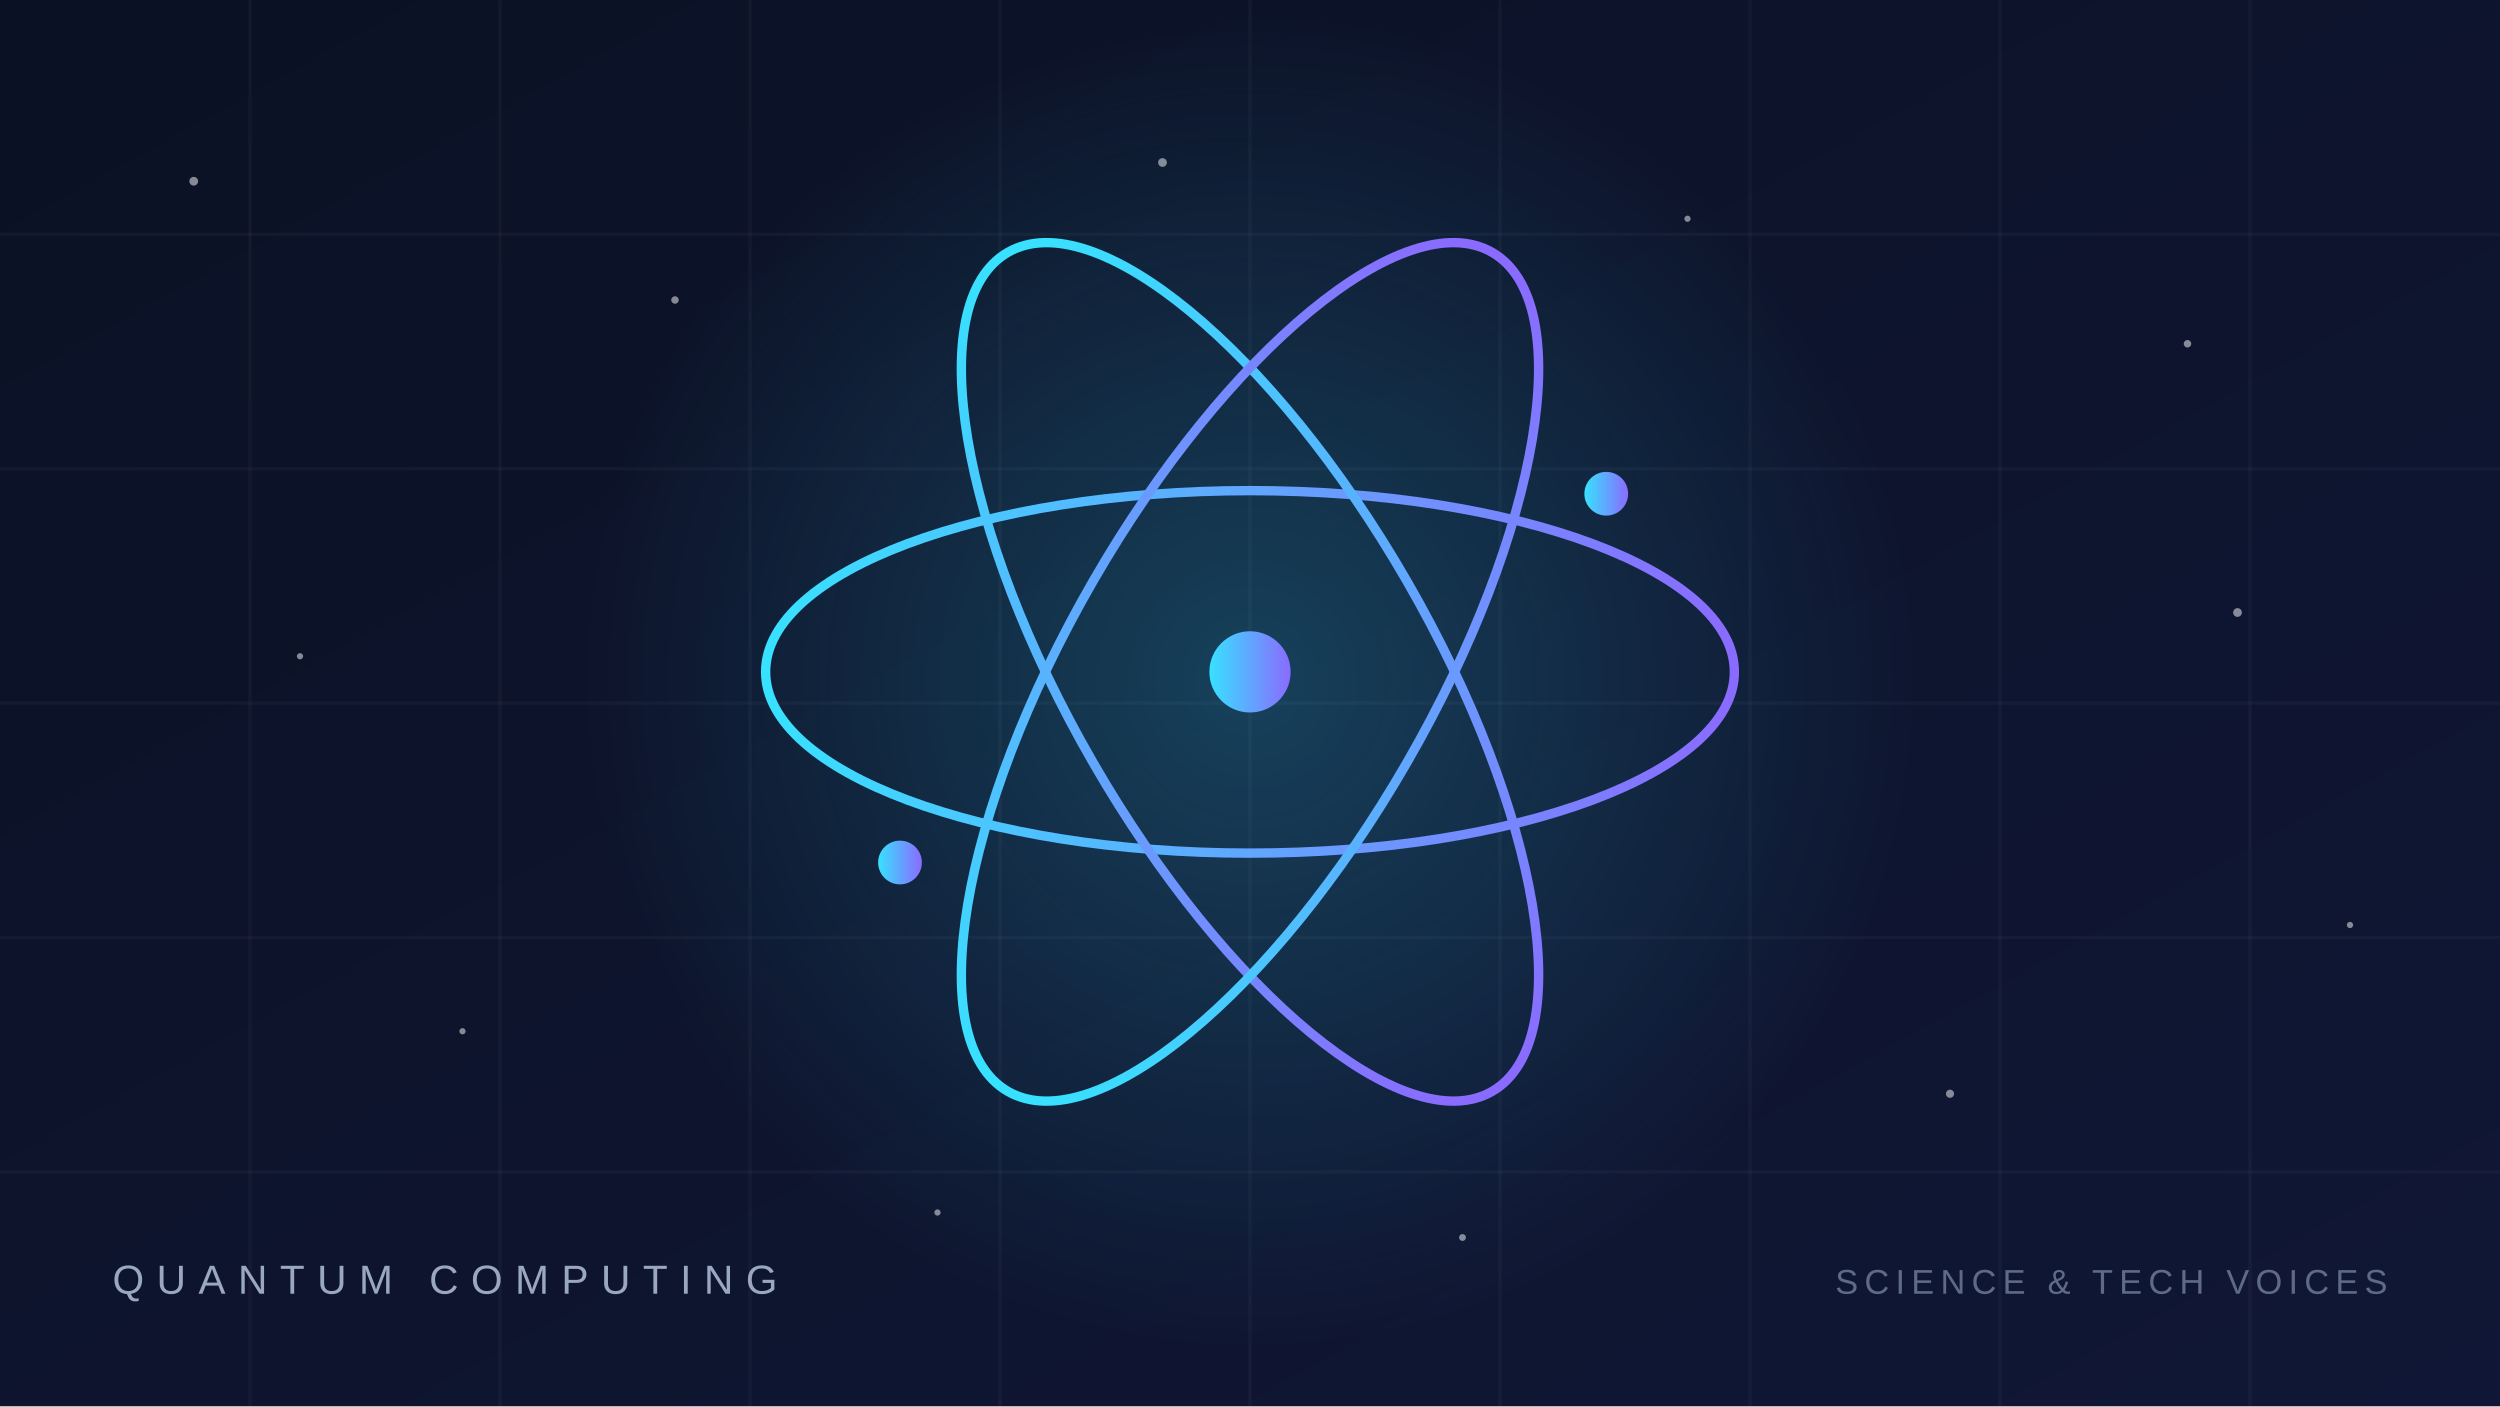
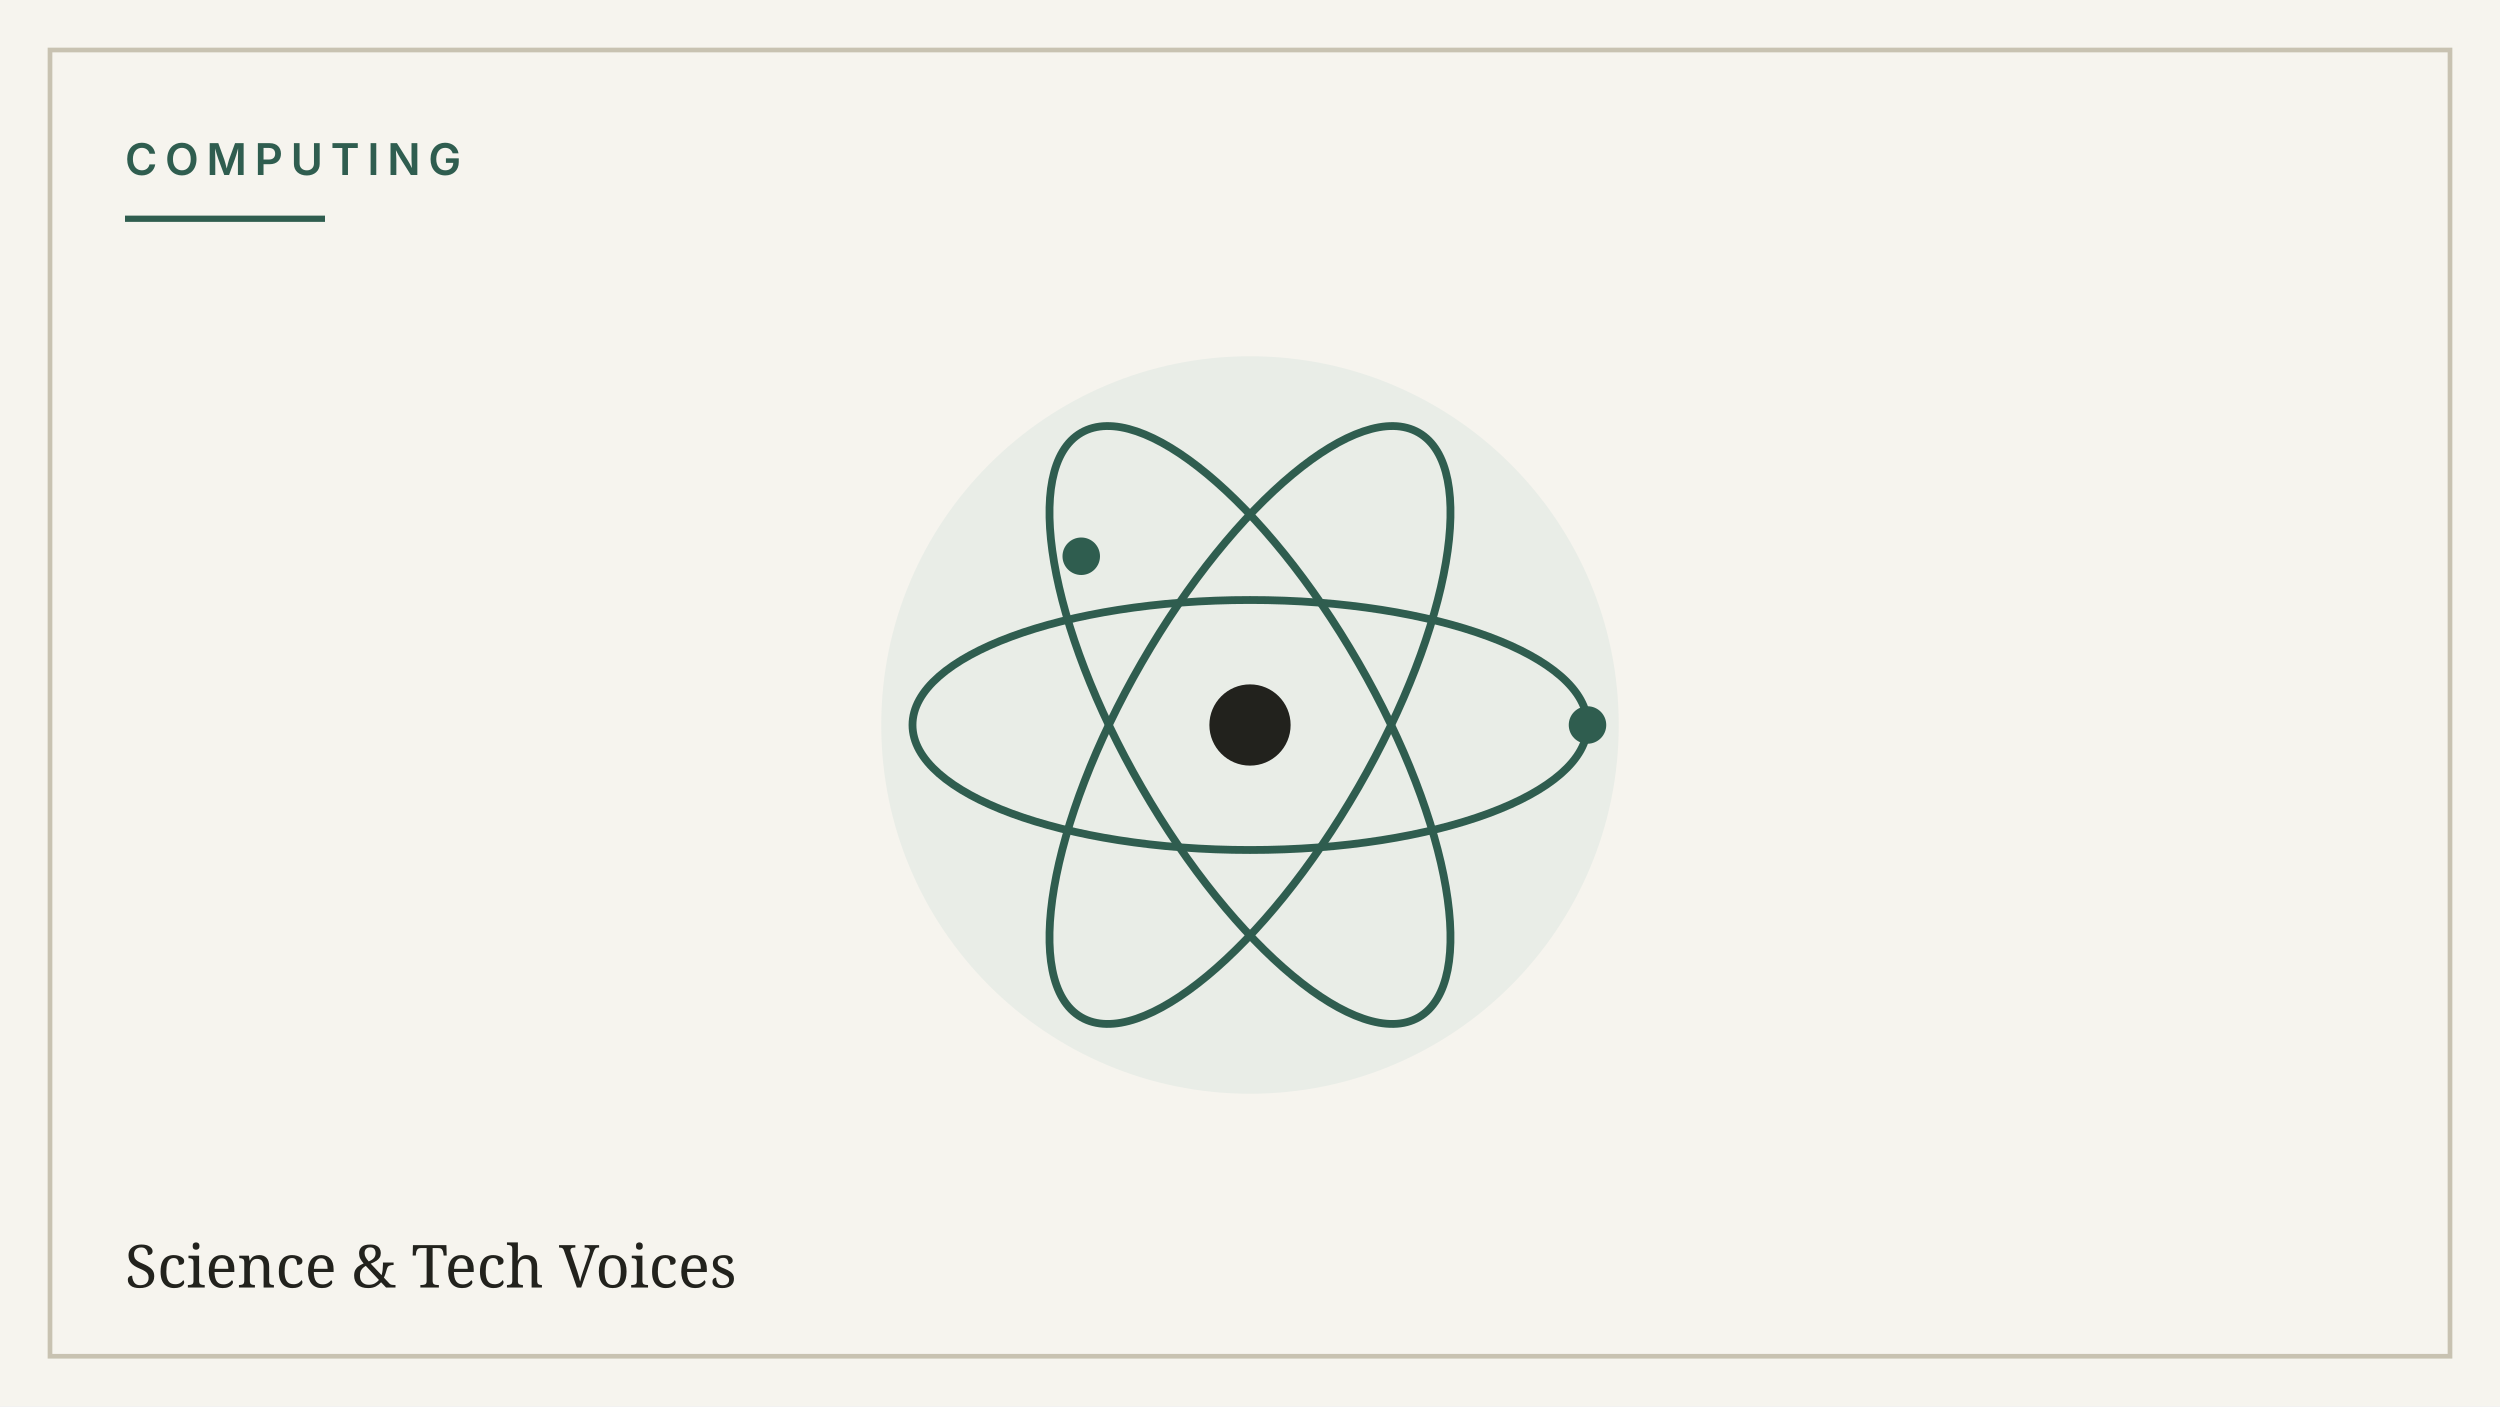
<svg xmlns="http://www.w3.org/2000/svg" viewBox="0 0 800 450" role="img" aria-label="Quantum Computers: The Gateway to the Future">
-   <defs>
-     <linearGradient id="bg" x1="0" y1="0" x2="1" y2="1">
-       <stop offset="0" stop-color="#0b1124" />
-       <stop offset="1" stop-color="#101736" />
-     </linearGradient>
-     <linearGradient id="ac" x1="0" y1="0" x2="1" y2="0">
-       <stop offset="0" stop-color="#38e1ff" />
-       <stop offset="1" stop-color="#8a6bff" />
-     </linearGradient>
-     <radialGradient id="glow" cx="0.5" cy="0.5" r="0.5">
-       <stop offset="0" stop-color="#38e1ff" stop-opacity="0.22" />
-       <stop offset="1" stop-color="#38e1ff" stop-opacity="0" />
-     </radialGradient>
-   </defs>
-   <rect width="800" height="450" fill="url(#bg)" />
-   <g stroke="#ffffff" stroke-opacity="0.035" stroke-width="1">
-     <line x1="80" y1="0" x2="80" y2="450" />
-     <line x1="160" y1="0" x2="160" y2="450" />
-     <line x1="240" y1="0" x2="240" y2="450" />
-     <line x1="320" y1="0" x2="320" y2="450" />
-     <line x1="400" y1="0" x2="400" y2="450" />
-     <line x1="480" y1="0" x2="480" y2="450" />
-     <line x1="560" y1="0" x2="560" y2="450" />
-     <line x1="640" y1="0" x2="640" y2="450" />
-     <line x1="720" y1="0" x2="720" y2="450" />
-     <line x1="0" y1="75" x2="800" y2="75" />
-     <line x1="0" y1="150" x2="800" y2="150" />
-     <line x1="0" y1="225" x2="800" y2="225" />
-     <line x1="0" y1="300" x2="800" y2="300" />
-     <line x1="0" y1="375" x2="800" y2="375" />
+   <rect width="800" height="450" fill="#f6f4ee" />
+   <rect x="16" y="16" width="768" height="418" fill="none" stroke="#c8c2b1" stroke-width="1.5" />
+   <text x="40" y="56" font-family="Inter, Segoe UI, sans-serif" font-size="14" letter-spacing="2.5" font-weight="600" fill="#2f5d4f">COMPUTING</text>
+   <line x1="40" y1="70" x2="104" y2="70" stroke="#2f5d4f" stroke-width="2" />
+   <text x="40" y="412" font-family="Spectral, Georgia, serif" font-size="19" fill="#22221d">Science &amp; Tech Voices</text>
+   <circle cx="400" cy="232" r="118" fill="#e9ede7" />
+   <g stroke="#2f5d4f" stroke-width="2.5" stroke-linecap="round" stroke-linejoin="round" fill="none">
+     <ellipse cx="400" cy="232" rx="108" ry="40" />
+     <ellipse cx="400" cy="232" rx="108" ry="40" transform="rotate(60 400 232)" />
+     <ellipse cx="400" cy="232" rx="108" ry="40" transform="rotate(120 400 232)" />
  </g>
-   <g>
-     <circle cx="62" cy="58" r="1.4" fill="#ffffff" opacity="0.5" />
-     <circle cx="148" cy="330" r="1.0" fill="#ffffff" opacity="0.5" />
-     <circle cx="216" cy="96" r="1.2" fill="#ffffff" opacity="0.5" />
-     <circle cx="300" cy="388" r="1.0" fill="#ffffff" opacity="0.5" />
-     <circle cx="372" cy="52" r="1.4" fill="#ffffff" opacity="0.5" />
-     <circle cx="468" cy="396" r="1.1" fill="#ffffff" opacity="0.5" />
-     <circle cx="540" cy="70" r="1.0" fill="#ffffff" opacity="0.5" />
-     <circle cx="624" cy="350" r="1.3" fill="#ffffff" opacity="0.5" />
-     <circle cx="700" cy="110" r="1.2" fill="#ffffff" opacity="0.5" />
-     <circle cx="752" cy="296" r="1.0" fill="#ffffff" opacity="0.5" />
-     <circle cx="96" cy="210" r="1.0" fill="#ffffff" opacity="0.5" />
-     <circle cx="716" cy="196" r="1.4" fill="#ffffff" opacity="0.5" />
-   </g>
-   <circle cx="400" cy="218" r="215" fill="url(#glow)" />
-   <g stroke="url(#ac)" fill="none" stroke-width="3" stroke-linecap="round" stroke-linejoin="round">
-     <ellipse cx="400" cy="215" rx="155" ry="58" />
-     <ellipse cx="400" cy="215" rx="155" ry="58" transform="rotate(60 400 215)" />
-     <ellipse cx="400" cy="215" rx="155" ry="58" transform="rotate(-60 400 215)" />
-     <circle cx="400" cy="215" r="13" fill="url(#ac)" stroke="none" />
-     <circle cx="514" cy="158" r="7" fill="url(#ac)" stroke="none" />
-     <circle cx="288" cy="276" r="7" fill="url(#ac)" stroke="none" />
-   </g>
-   <text x="36" y="414" font-family="Arial, Helvetica, sans-serif" font-size="13" letter-spacing="4" fill="#9aa7c0">QUANTUM COMPUTING</text>
-   <text x="764" y="414" text-anchor="end" font-family="Arial, Helvetica, sans-serif" font-size="11" letter-spacing="2" fill="#5d6b85">SCIENCE &amp; TECH VOICES</text>
+   <circle cx="400" cy="232" r="13" fill="#22221d" />
+   <circle cx="508" cy="232" r="6" fill="#2f5d4f" />
+   <circle cx="346" cy="178" r="6" fill="#2f5d4f" />
</svg>
